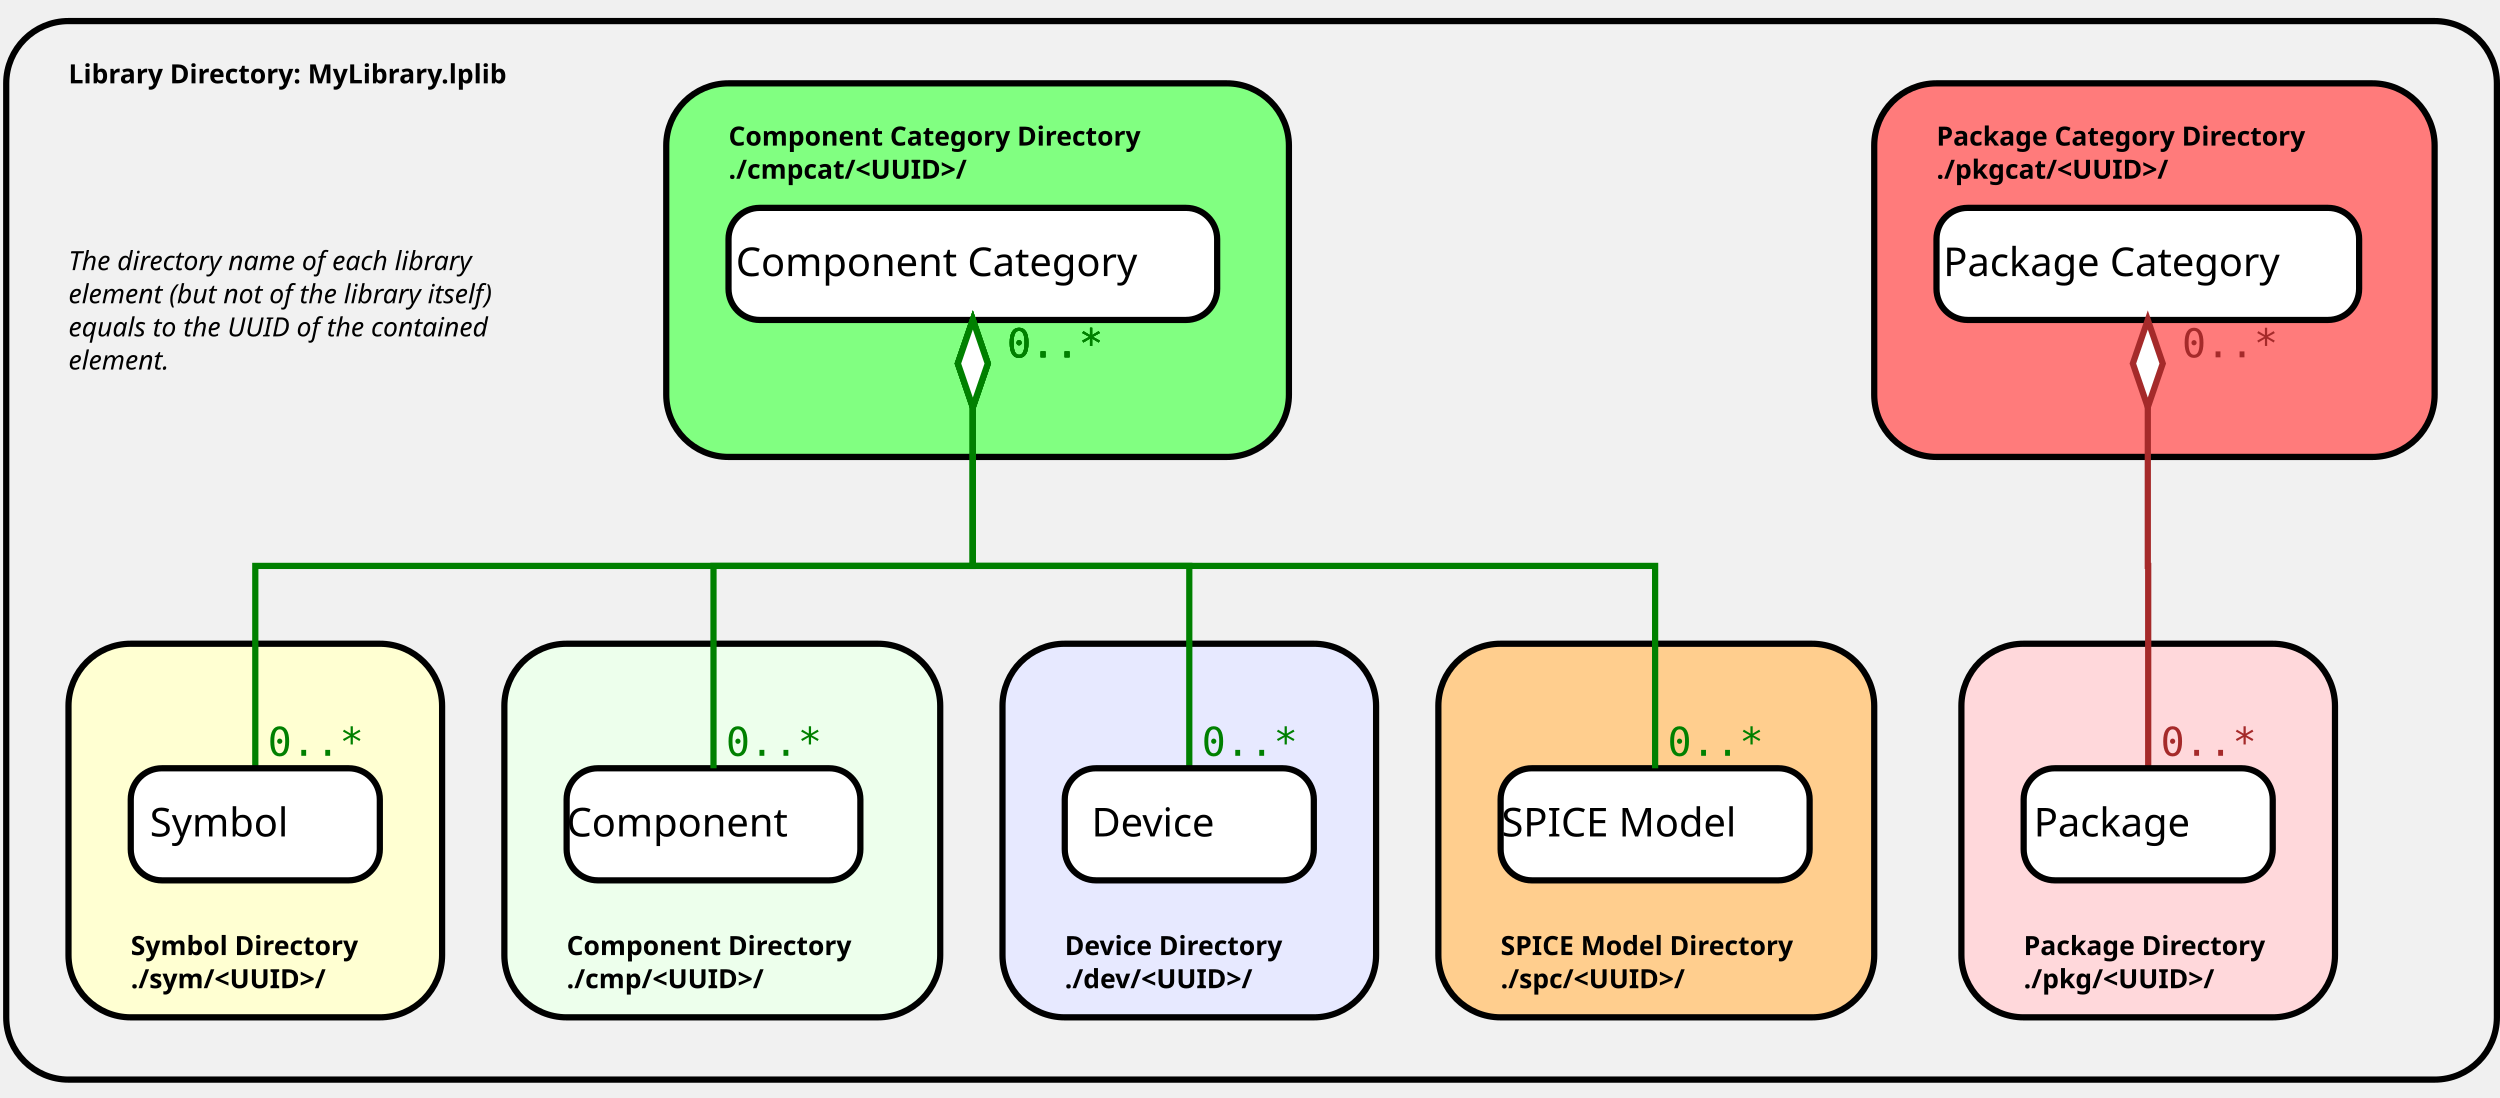
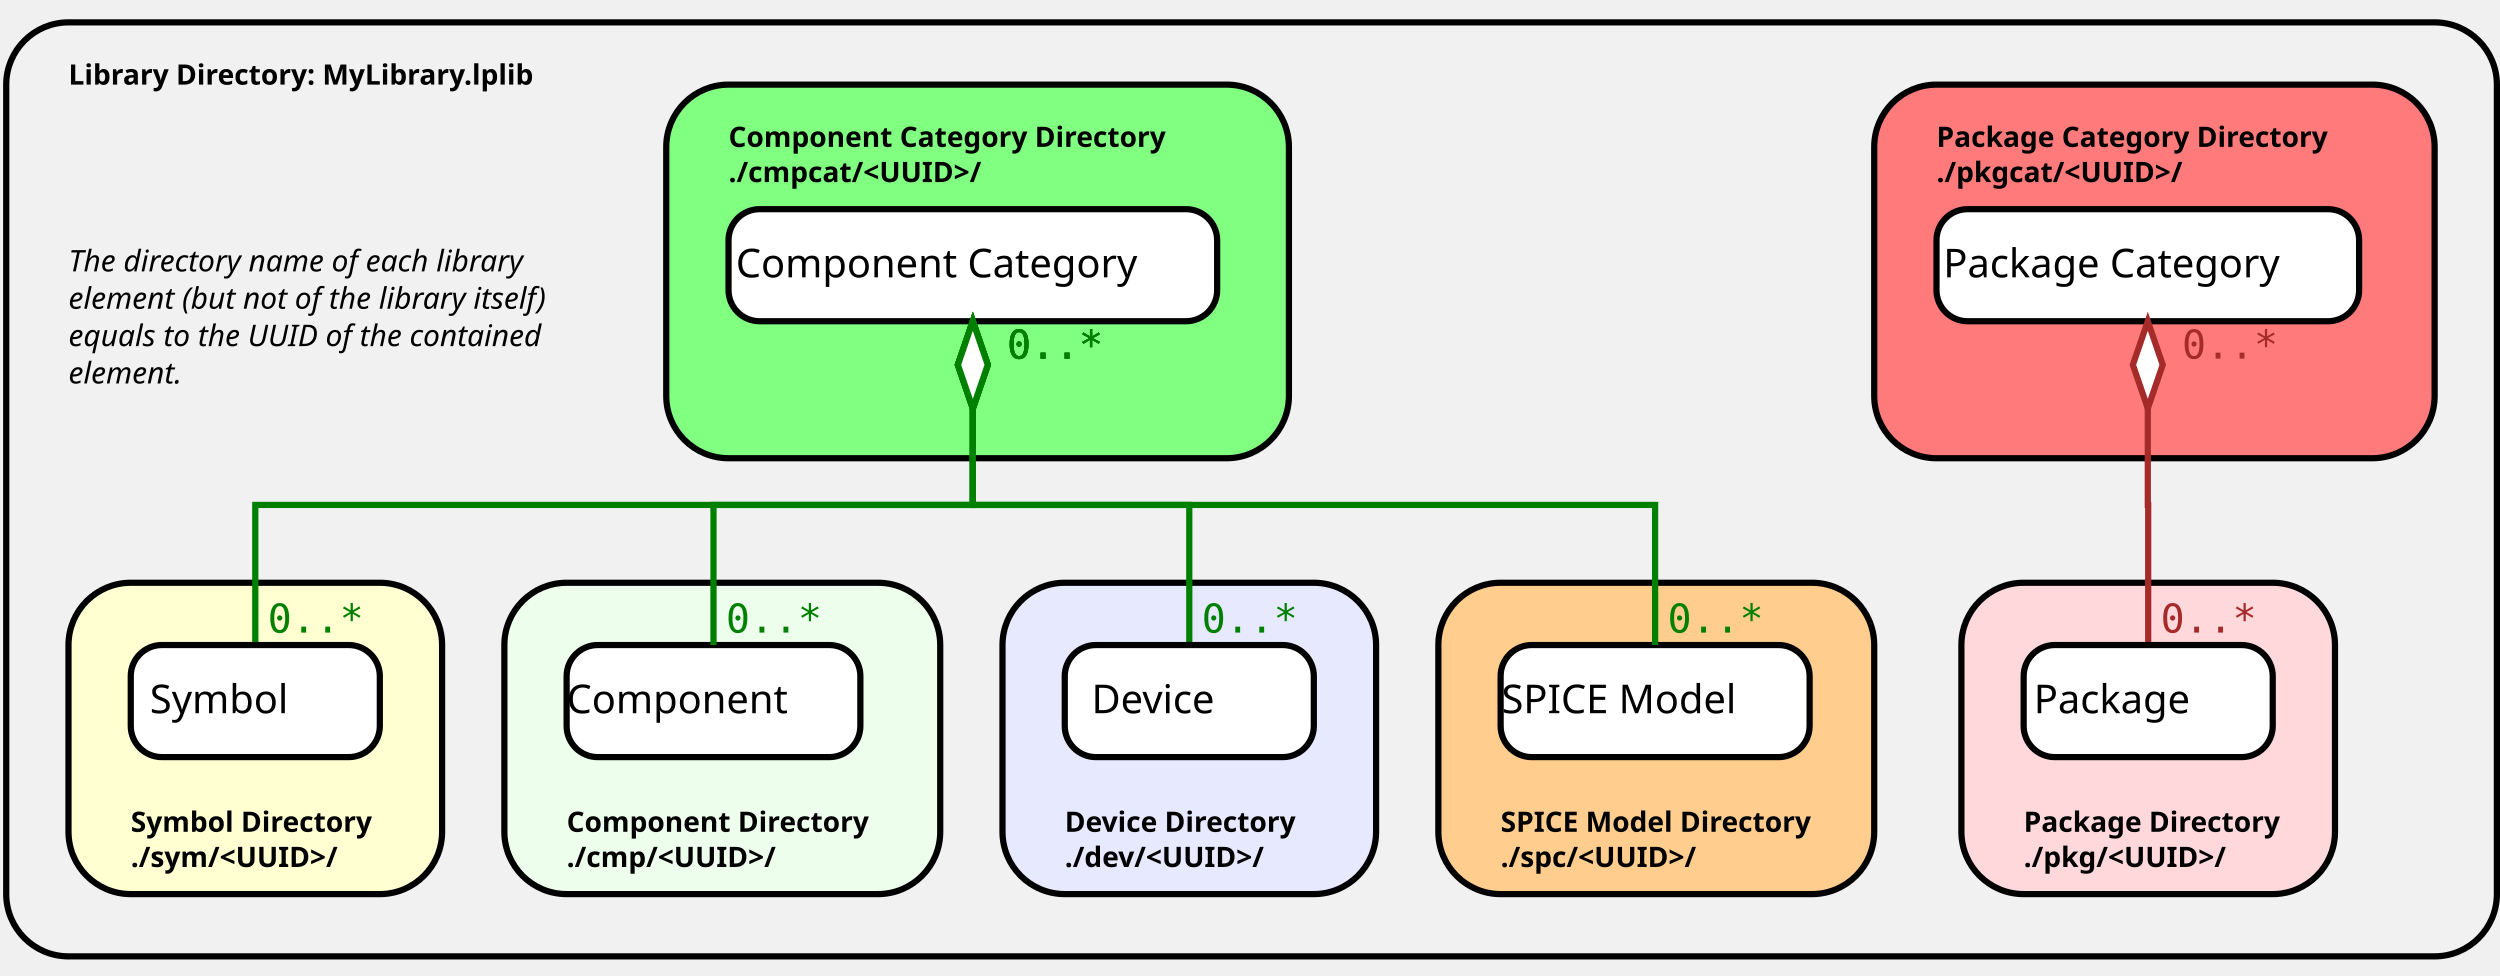
- <svg xmlns="http://www.w3.org/2000/svg" width="41cm" height="18cm" viewBox="158 78 803 343">
+ <svg xmlns="http://www.w3.org/2000/svg" width="41cm" height="16cm" viewBox="158 78 803 303">
  <defs />
  <g id="Background">
-     <rect style="fill: #f1f1f1; fill-opacity: 1; stroke-opacity: 1; stroke-width: 2; stroke-linejoin: round; stroke: #000000" x="160" y="80" width="800" height="340" rx="20" ry="20" />
-     <rect style="fill: #e7e9ff; fill-opacity: 1; stroke-opacity: 1; stroke-width: 2; stroke-linejoin: round; stroke: #000000" x="480" y="280" width="120" height="120" rx="20" ry="20" />
-     <rect style="fill: #ffd8db; fill-opacity: 1; stroke-opacity: 1; stroke-width: 2; stroke-linejoin: round; stroke: #000000" x="788" y="280" width="120" height="120" rx="20" ry="20" />
-     <rect style="fill: #ffffd2; fill-opacity: 1; stroke-opacity: 1; stroke-width: 2; stroke-linejoin: round; stroke: #000000" x="180" y="280" width="120" height="120" rx="20" ry="20" />
-     <rect style="fill: #edffec; fill-opacity: 1; stroke-opacity: 1; stroke-width: 2; stroke-linejoin: round; stroke: #000000" x="320" y="280" width="140" height="120" rx="20" ry="20" />
+     <rect style="fill: #f1f1f1; fill-opacity: 1; stroke-opacity: 1; stroke-width: 2; stroke-linejoin: round; stroke: #000000" x="160" y="80" width="800" height="300" rx="20" ry="20" />
+     <rect style="fill: #e7e9ff; fill-opacity: 1; stroke-opacity: 1; stroke-width: 2; stroke-linejoin: round; stroke: #000000" x="480" y="260" width="120" height="100" rx="20" ry="20" />
+     <rect style="fill: #ffd8db; fill-opacity: 1; stroke-opacity: 1; stroke-width: 2; stroke-linejoin: round; stroke: #000000" x="788" y="260" width="120" height="100" rx="20" ry="20" />
+     <rect style="fill: #ffffd2; fill-opacity: 1; stroke-opacity: 1; stroke-width: 2; stroke-linejoin: round; stroke: #000000" x="180" y="260" width="120" height="100" rx="20" ry="20" />
+     <rect style="fill: #edffec; fill-opacity: 1; stroke-opacity: 1; stroke-width: 2; stroke-linejoin: round; stroke: #000000" x="320" y="260" width="140" height="100" rx="20" ry="20" />
    <g>
-       <rect style="fill: #ffffff; fill-opacity: 1; stroke-opacity: 1; stroke-width: 2; stroke-linejoin: round; stroke: #000000" x="340" y="320" width="94.35" height="36" rx="10" ry="10" />
-       <text xml:space="preserve" font-size="12.8" style="fill: #000000; fill-opacity: 1; stroke: none;text-anchor:middle;font-family:sans-serif;font-style:normal;font-weight:normal" x="387.175" y="341.9">
-         <tspan x="387.175" y="341.9">Component</tspan>
+       <rect style="fill: #ffffff; fill-opacity: 1; stroke-opacity: 1; stroke-width: 2; stroke-linejoin: round; stroke: #000000" x="340" y="280" width="94.35" height="36" rx="10" ry="10" />
+       <text xml:space="preserve" font-size="12.8" style="fill: #000000; fill-opacity: 1; stroke: none;text-anchor:middle;font-family:sans-serif;font-style:normal;font-weight:normal" x="387.175" y="301.9">
+         <tspan x="387.175" y="301.9">Component</tspan>
      </text>
    </g>
-     <text xml:space="preserve" font-size="8.512" style="fill: #000000; fill-opacity: 1; stroke: none;text-anchor:start;font-family:sans-serif;font-style:normal;font-weight:700" x="340" y="380">
-       <tspan x="340" y="380">Component Directory</tspan>
-       <tspan x="340" y="390.64">./cmp/&lt;UUID&gt;/</tspan>
+     <text xml:space="preserve" font-size="9.031" style="fill: #000000; fill-opacity: 1; stroke: none;text-anchor:start;font-family:sans-serif;font-style:normal;font-weight:700" x="340" y="340">
+       <tspan x="340" y="340">Component Directory</tspan>
+       <tspan x="340" y="351.289">./cmp/&lt;UUID&gt;/</tspan>
    </text>
-     <text xml:space="preserve" font-size="8.512" style="fill: #000000; fill-opacity: 1; stroke: none;text-anchor:start;font-family:sans-serif;font-style:normal;font-weight:700" x="200" y="380">
-       <tspan x="200" y="380">Symbol Directory</tspan>
-       <tspan x="200" y="390.64">./sym/&lt;UUID&gt;/</tspan>
+     <text xml:space="preserve" font-size="9.031" style="fill: #000000; fill-opacity: 1; stroke: none;text-anchor:start;font-family:sans-serif;font-style:normal;font-weight:700" x="200" y="340">
+       <tspan x="200" y="340">Symbol Directory</tspan>
+       <tspan x="200" y="351.289">./sym/&lt;UUID&gt;/</tspan>
    </text>
-     <text xml:space="preserve" font-size="8.512" style="fill: #000000; fill-opacity: 1; stroke: none;text-anchor:start;font-family:sans-serif;font-style:normal;font-weight:700" x="808" y="380">
-       <tspan x="808" y="380">Package Directory</tspan>
-       <tspan x="808" y="390.64">./pkg/&lt;UUID&gt;/</tspan>
+     <text xml:space="preserve" font-size="9.031" style="fill: #000000; fill-opacity: 1; stroke: none;text-anchor:start;font-family:sans-serif;font-style:normal;font-weight:700" x="808" y="340">
+       <tspan x="808" y="340">Package Directory</tspan>
+       <tspan x="808" y="351.289">./pkg/&lt;UUID&gt;/</tspan>
    </text>
-     <text xml:space="preserve" font-size="8.512" style="fill: #000000; fill-opacity: 1; stroke: none;text-anchor:start;font-family:sans-serif;font-style:normal;font-weight:700" x="500" y="380">
-       <tspan x="500" y="380">Device Directory</tspan>
-       <tspan x="500" y="390.64">./dev/&lt;UUID&gt;/</tspan>
+     <text xml:space="preserve" font-size="9.031" style="fill: #000000; fill-opacity: 1; stroke: none;text-anchor:start;font-family:sans-serif;font-style:normal;font-weight:700" x="500" y="340">
+       <tspan x="500" y="340">Device Directory</tspan>
+       <tspan x="500" y="351.289">./dev/&lt;UUID&gt;/</tspan>
    </text>
-     <text xml:space="preserve" font-size="8.512" style="fill: #000000; fill-opacity: 1; stroke: none;text-anchor:start;font-family:sans-serif;font-style:normal;font-weight:700" x="180" y="100">
+     <text xml:space="preserve" font-size="9.031" style="fill: #000000; fill-opacity: 1; stroke: none;text-anchor:start;font-family:sans-serif;font-style:normal;font-weight:700" x="180" y="100">
      <tspan x="180" y="100">Library Directory: MyLibrary.lplib</tspan>
    </text>
    <rect style="fill: #81ff81; fill-opacity: 1; stroke-opacity: 1; stroke-width: 2; stroke-linejoin: round; stroke: #000000" x="372" y="100" width="200" height="120" rx="20" ry="20" />
    <rect style="fill: #ff7b7b; fill-opacity: 1; stroke-opacity: 1; stroke-width: 2; stroke-linejoin: round; stroke: #000000" x="760" y="100" width="180" height="120" rx="20" ry="20" />
-     <text xml:space="preserve" font-size="8.512" style="fill: #000000; fill-opacity: 1; stroke: none;text-anchor:start;font-family:sans-serif;font-style:normal;font-weight:700" x="392" y="120">
+     <text xml:space="preserve" font-size="9.031" style="fill: #000000; fill-opacity: 1; stroke: none;text-anchor:start;font-family:sans-serif;font-style:normal;font-weight:700" x="392" y="120">
      <tspan x="392" y="120">Component Category Directory</tspan>
-       <tspan x="392" y="130.64">./cmpcat/&lt;UUID&gt;/</tspan>
+       <tspan x="392" y="131.289">./cmpcat/&lt;UUID&gt;/</tspan>
    </text>
-     <text xml:space="preserve" font-size="8.512" style="fill: #000000; fill-opacity: 1; stroke: none;text-anchor:start;font-family:sans-serif;font-style:normal;font-weight:700" x="780" y="120">
+     <text xml:space="preserve" font-size="9.031" style="fill: #000000; fill-opacity: 1; stroke: none;text-anchor:start;font-family:sans-serif;font-style:normal;font-weight:700" x="780" y="120">
      <tspan x="780" y="120">Package Category Directory</tspan>
-       <tspan x="780" y="130.64">./pkgcat/&lt;UUID&gt;/</tspan>
+       <tspan x="780" y="131.289">./pkgcat/&lt;UUID&gt;/</tspan>
    </text>
    <g>
      <rect style="fill: #ffffff; fill-opacity: 1; stroke-opacity: 1; stroke-width: 2; stroke-linejoin: round; stroke: #000000" x="392" y="140" width="156.95" height="36" rx="10" ry="10" />
      <text xml:space="preserve" font-size="12.8" style="fill: #000000; fill-opacity: 1; stroke: none;text-anchor:middle;font-family:sans-serif;font-style:normal;font-weight:normal" x="470.475" y="161.9">
        <tspan x="470.475" y="161.9">Component Category</tspan>
      </text>
    </g>
    <g>
-       <polyline style="fill: none; stroke-opacity: 1; stroke-width: 2; stroke: #008000" points="470.475,201.172 470.475,255 387.175,255 387.175,320 " />
+       <polyline style="fill: none; stroke-opacity: 1; stroke-width: 2; stroke: #008000" points="470.475,201.172 470.475,235 387.175,235 387.175,280 " />
      <polygon style="fill: #ffffff; fill-opacity: 1; stroke-opacity: 1; stroke-width: 2; stroke: #008000" fill-rule="evenodd" points="470.475,176 475.275,190 470.475,204 465.675,190 " />
-       <text xml:space="preserve" font-size="12.8" style="fill: #008000; fill-opacity: 1; stroke: none;text-anchor:middle;font-family:monospace;font-style:normal;font-weight:normal" x="428.825" y="251.8" />
+       <text xml:space="preserve" font-size="12.8" style="fill: #008000; fill-opacity: 1; stroke: none;text-anchor:middle;font-family:monospace;font-style:normal;font-weight:normal" x="428.825" y="231.8" />
      <text xml:space="preserve" font-size="12.8" style="fill: #008000; fill-opacity: 1; stroke: none;text-anchor:start;font-family:monospace;font-style:normal;font-weight:normal" x="481.475" y="188">0..*</text>
-       <text xml:space="preserve" font-size="12.8" style="fill: #008000; fill-opacity: 1; stroke: none;text-anchor:start;font-family:monospace;font-style:normal;font-weight:normal" x="391.175" y="316">0..*</text>
+       <text xml:space="preserve" font-size="12.8" style="fill: #008000; fill-opacity: 1; stroke: none;text-anchor:start;font-family:monospace;font-style:normal;font-weight:normal" x="391.175" y="276">0..*</text>
    </g>
    <g>
-       <polyline style="fill: none; stroke-opacity: 1; stroke-width: 2; stroke: #008000" points="470.475,201.172 470.475,255 540,255 540,320 " />
+       <polyline style="fill: none; stroke-opacity: 1; stroke-width: 2; stroke: #008000" points="470.475,201.172 470.475,235 540,235 540,280 " />
      <polygon style="fill: #ffffff; fill-opacity: 1; stroke-opacity: 1; stroke-width: 2; stroke: #008000" fill-rule="evenodd" points="470.475,176 475.275,190 470.475,204 465.675,190 " />
-       <text xml:space="preserve" font-size="12.8" style="fill: #008000; fill-opacity: 1; stroke: none;text-anchor:middle;font-family:monospace;font-style:normal;font-weight:normal" x="505.238" y="251.8" />
+       <text xml:space="preserve" font-size="12.8" style="fill: #008000; fill-opacity: 1; stroke: none;text-anchor:middle;font-family:monospace;font-style:normal;font-weight:normal" x="505.238" y="231.8" />
      <text xml:space="preserve" font-size="12.8" style="fill: #008000; fill-opacity: 1; stroke: none;text-anchor:start;font-family:monospace;font-style:normal;font-weight:normal" x="481.475" y="188">0..*</text>
-       <text xml:space="preserve" font-size="12.8" style="fill: #008000; fill-opacity: 1; stroke: none;text-anchor:start;font-family:monospace;font-style:normal;font-weight:normal" x="544" y="316">0..*</text>
+       <text xml:space="preserve" font-size="12.8" style="fill: #008000; fill-opacity: 1; stroke: none;text-anchor:start;font-family:monospace;font-style:normal;font-weight:normal" x="544" y="276">0..*</text>
    </g>
    <g>
-       <polyline style="fill: none; stroke-opacity: 1; stroke-width: 2; stroke: #008000" points="470.475,201.172 470.475,255 240,255 240,320 " />
+       <polyline style="fill: none; stroke-opacity: 1; stroke-width: 2; stroke: #008000" points="470.475,201.172 470.475,235 240,235 240,280 " />
      <polygon style="fill: #ffffff; fill-opacity: 1; stroke-opacity: 1; stroke-width: 2; stroke: #008000" fill-rule="evenodd" points="470.475,176 475.275,190 470.475,204 465.675,190 " />
-       <text xml:space="preserve" font-size="12.8" style="fill: #008000; fill-opacity: 1; stroke: none;text-anchor:middle;font-family:monospace;font-style:normal;font-weight:normal" x="355.238" y="251.8" />
+       <text xml:space="preserve" font-size="12.8" style="fill: #008000; fill-opacity: 1; stroke: none;text-anchor:middle;font-family:monospace;font-style:normal;font-weight:normal" x="355.238" y="231.8" />
      <text xml:space="preserve" font-size="12.8" style="fill: #008000; fill-opacity: 1; stroke: none;text-anchor:start;font-family:monospace;font-style:normal;font-weight:normal" x="481.475" y="188">0..*</text>
-       <text xml:space="preserve" font-size="12.8" style="fill: #008000; fill-opacity: 1; stroke: none;text-anchor:start;font-family:monospace;font-style:normal;font-weight:normal" x="244" y="316">0..*</text>
+       <text xml:space="preserve" font-size="12.8" style="fill: #008000; fill-opacity: 1; stroke: none;text-anchor:start;font-family:monospace;font-style:normal;font-weight:normal" x="244" y="276">0..*</text>
    </g>
    <g>
      <rect style="fill: #ffffff; fill-opacity: 1; stroke-opacity: 1; stroke-width: 2; stroke: #000000" x="780" y="140" width="135.75" height="36" rx="10" ry="10" />
      <text xml:space="preserve" font-size="12.8" style="fill: #000000; fill-opacity: 1; stroke: none;text-anchor:middle;font-family:sans-serif;font-style:normal;font-weight:normal" x="847.875" y="161.9">
        <tspan x="847.875" y="161.9">Package Category</tspan>
      </text>
    </g>
    <g>
-       <polyline style="fill: none; stroke-opacity: 1; stroke-width: 2; stroke: #a52a2a" points="847.875,201.172 847.875,255 848,255 848,320 " />
+       <polyline style="fill: none; stroke-opacity: 1; stroke-width: 2; stroke: #a52a2a" points="847.875,201.172 847.875,235 848,235 848,280 " />
      <polygon style="fill: #ffffff; fill-opacity: 1; stroke-opacity: 1; stroke-width: 2; stroke: #a52a2a" fill-rule="evenodd" points="847.875,176 852.675,190 847.875,204 843.075,190 " />
-       <text xml:space="preserve" font-size="12.8" style="fill: #a52a2a; fill-opacity: 1; stroke: none;text-anchor:middle;font-family:monospace;font-style:normal;font-weight:normal" x="847.937" y="251.8" />
+       <text xml:space="preserve" font-size="12.8" style="fill: #a52a2a; fill-opacity: 1; stroke: none;text-anchor:middle;font-family:monospace;font-style:normal;font-weight:normal" x="847.937" y="231.8" />
      <text xml:space="preserve" font-size="12.8" style="fill: #a52a2a; fill-opacity: 1; stroke: none;text-anchor:start;font-family:monospace;font-style:normal;font-weight:normal" x="858.875" y="188">0..*</text>
-       <text xml:space="preserve" font-size="12.8" style="fill: #a52a2a; fill-opacity: 1; stroke: none;text-anchor:start;font-family:monospace;font-style:normal;font-weight:normal" x="852" y="316">0..*</text>
+       <text xml:space="preserve" font-size="12.8" style="fill: #a52a2a; fill-opacity: 1; stroke: none;text-anchor:start;font-family:monospace;font-style:normal;font-weight:normal" x="852" y="276">0..*</text>
    </g>
    <g>
-       <rect style="fill: #ffffff; fill-opacity: 1; stroke-opacity: 1; stroke-width: 2; stroke: #000000" x="500" y="320" width="80" height="36" rx="10" ry="10" />
-       <text xml:space="preserve" font-size="12.8" style="fill: #000000; fill-opacity: 1; stroke: none;text-anchor:middle;font-family:sans-serif;font-style:normal;font-weight:normal" x="540" y="341.9">
-         <tspan x="540" y="341.9">Device</tspan>
+       <rect style="fill: #ffffff; fill-opacity: 1; stroke-opacity: 1; stroke-width: 2; stroke: #000000" x="500" y="280" width="80" height="36" rx="10" ry="10" />
+       <text xml:space="preserve" font-size="12.8" style="fill: #000000; fill-opacity: 1; stroke: none;text-anchor:middle;font-family:sans-serif;font-style:normal;font-weight:normal" x="540" y="301.9">
+         <tspan x="540" y="301.9">Device</tspan>
      </text>
    </g>
    <g>
-       <rect style="fill: #ffffff; fill-opacity: 1; stroke-opacity: 1; stroke-width: 2; stroke: #000000" x="808" y="320" width="80" height="36" rx="10" ry="10" />
-       <text xml:space="preserve" font-size="12.8" style="fill: #000000; fill-opacity: 1; stroke: none;text-anchor:middle;font-family:sans-serif;font-style:normal;font-weight:normal" x="848" y="341.9">
-         <tspan x="848" y="341.9">Package</tspan>
+       <rect style="fill: #ffffff; fill-opacity: 1; stroke-opacity: 1; stroke-width: 2; stroke: #000000" x="808" y="280" width="80" height="36" rx="10" ry="10" />
+       <text xml:space="preserve" font-size="12.8" style="fill: #000000; fill-opacity: 1; stroke: none;text-anchor:middle;font-family:sans-serif;font-style:normal;font-weight:normal" x="848" y="301.9">
+         <tspan x="848" y="301.9">Package</tspan>
      </text>
    </g>
    <g>
-       <rect style="fill: #ffffff; fill-opacity: 1; stroke-opacity: 1; stroke-width: 2; stroke: #000000" x="200" y="320" width="80" height="36" rx="10" ry="10" />
-       <text xml:space="preserve" font-size="12.8" style="fill: #000000; fill-opacity: 1; stroke: none;text-anchor:middle;font-family:sans-serif;font-style:normal;font-weight:normal" x="240" y="341.9">
-         <tspan x="240" y="341.9">Symbol</tspan>
+       <rect style="fill: #ffffff; fill-opacity: 1; stroke-opacity: 1; stroke-width: 2; stroke: #000000" x="200" y="280" width="80" height="36" rx="10" ry="10" />
+       <text xml:space="preserve" font-size="12.8" style="fill: #000000; fill-opacity: 1; stroke: none;text-anchor:middle;font-family:sans-serif;font-style:normal;font-weight:normal" x="240" y="301.9">
+         <tspan x="240" y="301.9">Symbol</tspan>
      </text>
    </g>
-     <text xml:space="preserve" font-size="8.512" style="fill: #000000; fill-opacity: 1; stroke: none;text-anchor:start;font-family:sans-serif;font-style:italic;font-weight:normal" x="180" y="160">
+     <text xml:space="preserve" font-size="9.596" style="fill: #000000; fill-opacity: 1; stroke: none;text-anchor:start;font-family:sans-serif;font-style:italic;font-weight:normal" x="180" y="160">
      <tspan x="180" y="160">The directory name of each library </tspan>
-       <tspan x="180" y="170.64">element (but not of the library itself) </tspan>
-       <tspan x="180" y="181.28">equals to the UUID of the contained </tspan>
-       <tspan x="180" y="191.919">element.</tspan>
+       <tspan x="180" y="171.994">element (but not of the library itself) </tspan>
+       <tspan x="180" y="183.989">equals to the UUID of the contained </tspan>
+       <tspan x="180" y="195.983">element.</tspan>
    </text>
-     <rect style="fill: #ffce8e; fill-opacity: 1; stroke-opacity: 1; stroke-width: 2; stroke-linejoin: round; stroke: #000000" x="620" y="280" width="140" height="120" rx="20" ry="20" />
-     <text xml:space="preserve" font-size="8.512" style="fill: #000000; fill-opacity: 1; stroke: none;text-anchor:start;font-family:sans-serif;font-style:normal;font-weight:700" x="640" y="380">
-       <tspan x="640" y="380">SPICE Model Directory</tspan>
-       <tspan x="640" y="390.64">./spc/&lt;UUID&gt;/</tspan>
+     <rect style="fill: #ffce8e; fill-opacity: 1; stroke-opacity: 1; stroke-width: 2; stroke-linejoin: round; stroke: #000000" x="620" y="260" width="140" height="100" rx="20" ry="20" />
+     <text xml:space="preserve" font-size="9.031" style="fill: #000000; fill-opacity: 1; stroke: none;text-anchor:start;font-family:sans-serif;font-style:normal;font-weight:700" x="640" y="340">
+       <tspan x="640" y="340">SPICE Model Directory</tspan>
+       <tspan x="640" y="351.289">./spc/&lt;UUID&gt;/</tspan>
    </text>
    <g>
-       <rect style="fill: #ffffff; fill-opacity: 1; stroke-opacity: 1; stroke-width: 2; stroke-linejoin: round; stroke: #000000" x="640" y="320" width="99.25" height="36" rx="10" ry="10" />
-       <text xml:space="preserve" font-size="12.8" style="fill: #000000; fill-opacity: 1; stroke: none;text-anchor:middle;font-family:sans-serif;font-style:normal;font-weight:normal" x="689.625" y="341.9">
-         <tspan x="689.625" y="341.9">SPICE Model</tspan>
+       <rect style="fill: #ffffff; fill-opacity: 1; stroke-opacity: 1; stroke-width: 2; stroke-linejoin: round; stroke: #000000" x="640" y="280" width="99.25" height="36" rx="10" ry="10" />
+       <text xml:space="preserve" font-size="12.8" style="fill: #000000; fill-opacity: 1; stroke: none;text-anchor:middle;font-family:sans-serif;font-style:normal;font-weight:normal" x="689.625" y="301.9">
+         <tspan x="689.625" y="301.9">SPICE Model</tspan>
      </text>
    </g>
    <g>
-       <polyline style="fill: none; stroke-opacity: 1; stroke-width: 2; stroke: #008000" points="470.475,201.172 470.475,255 689.625,255 689.625,320 " />
+       <polyline style="fill: none; stroke-opacity: 1; stroke-width: 2; stroke: #008000" points="470.475,201.172 470.475,235 689.625,235 689.625,280 " />
      <polygon style="fill: #ffffff; fill-opacity: 1; stroke-opacity: 1; stroke-width: 2; stroke: #008000" fill-rule="evenodd" points="470.475,176 475.275,190 470.475,204 465.675,190 " />
-       <text xml:space="preserve" font-size="12.8" style="fill: #008000; fill-opacity: 1; stroke: none;text-anchor:middle;font-family:monospace;font-style:normal;font-weight:normal" x="580.05" y="251.8" />
+       <text xml:space="preserve" font-size="12.8" style="fill: #008000; fill-opacity: 1; stroke: none;text-anchor:middle;font-family:monospace;font-style:normal;font-weight:normal" x="580.05" y="231.8" />
      <text xml:space="preserve" font-size="12.8" style="fill: #008000; fill-opacity: 1; stroke: none;text-anchor:start;font-family:monospace;font-style:normal;font-weight:normal" x="481.475" y="188">0..*</text>
-       <text xml:space="preserve" font-size="12.8" style="fill: #008000; fill-opacity: 1; stroke: none;text-anchor:start;font-family:monospace;font-style:normal;font-weight:normal" x="693.625" y="316">0..*</text>
+       <text xml:space="preserve" font-size="12.8" style="fill: #008000; fill-opacity: 1; stroke: none;text-anchor:start;font-family:monospace;font-style:normal;font-weight:normal" x="693.625" y="276">0..*</text>
    </g>
  </g>
</svg>
